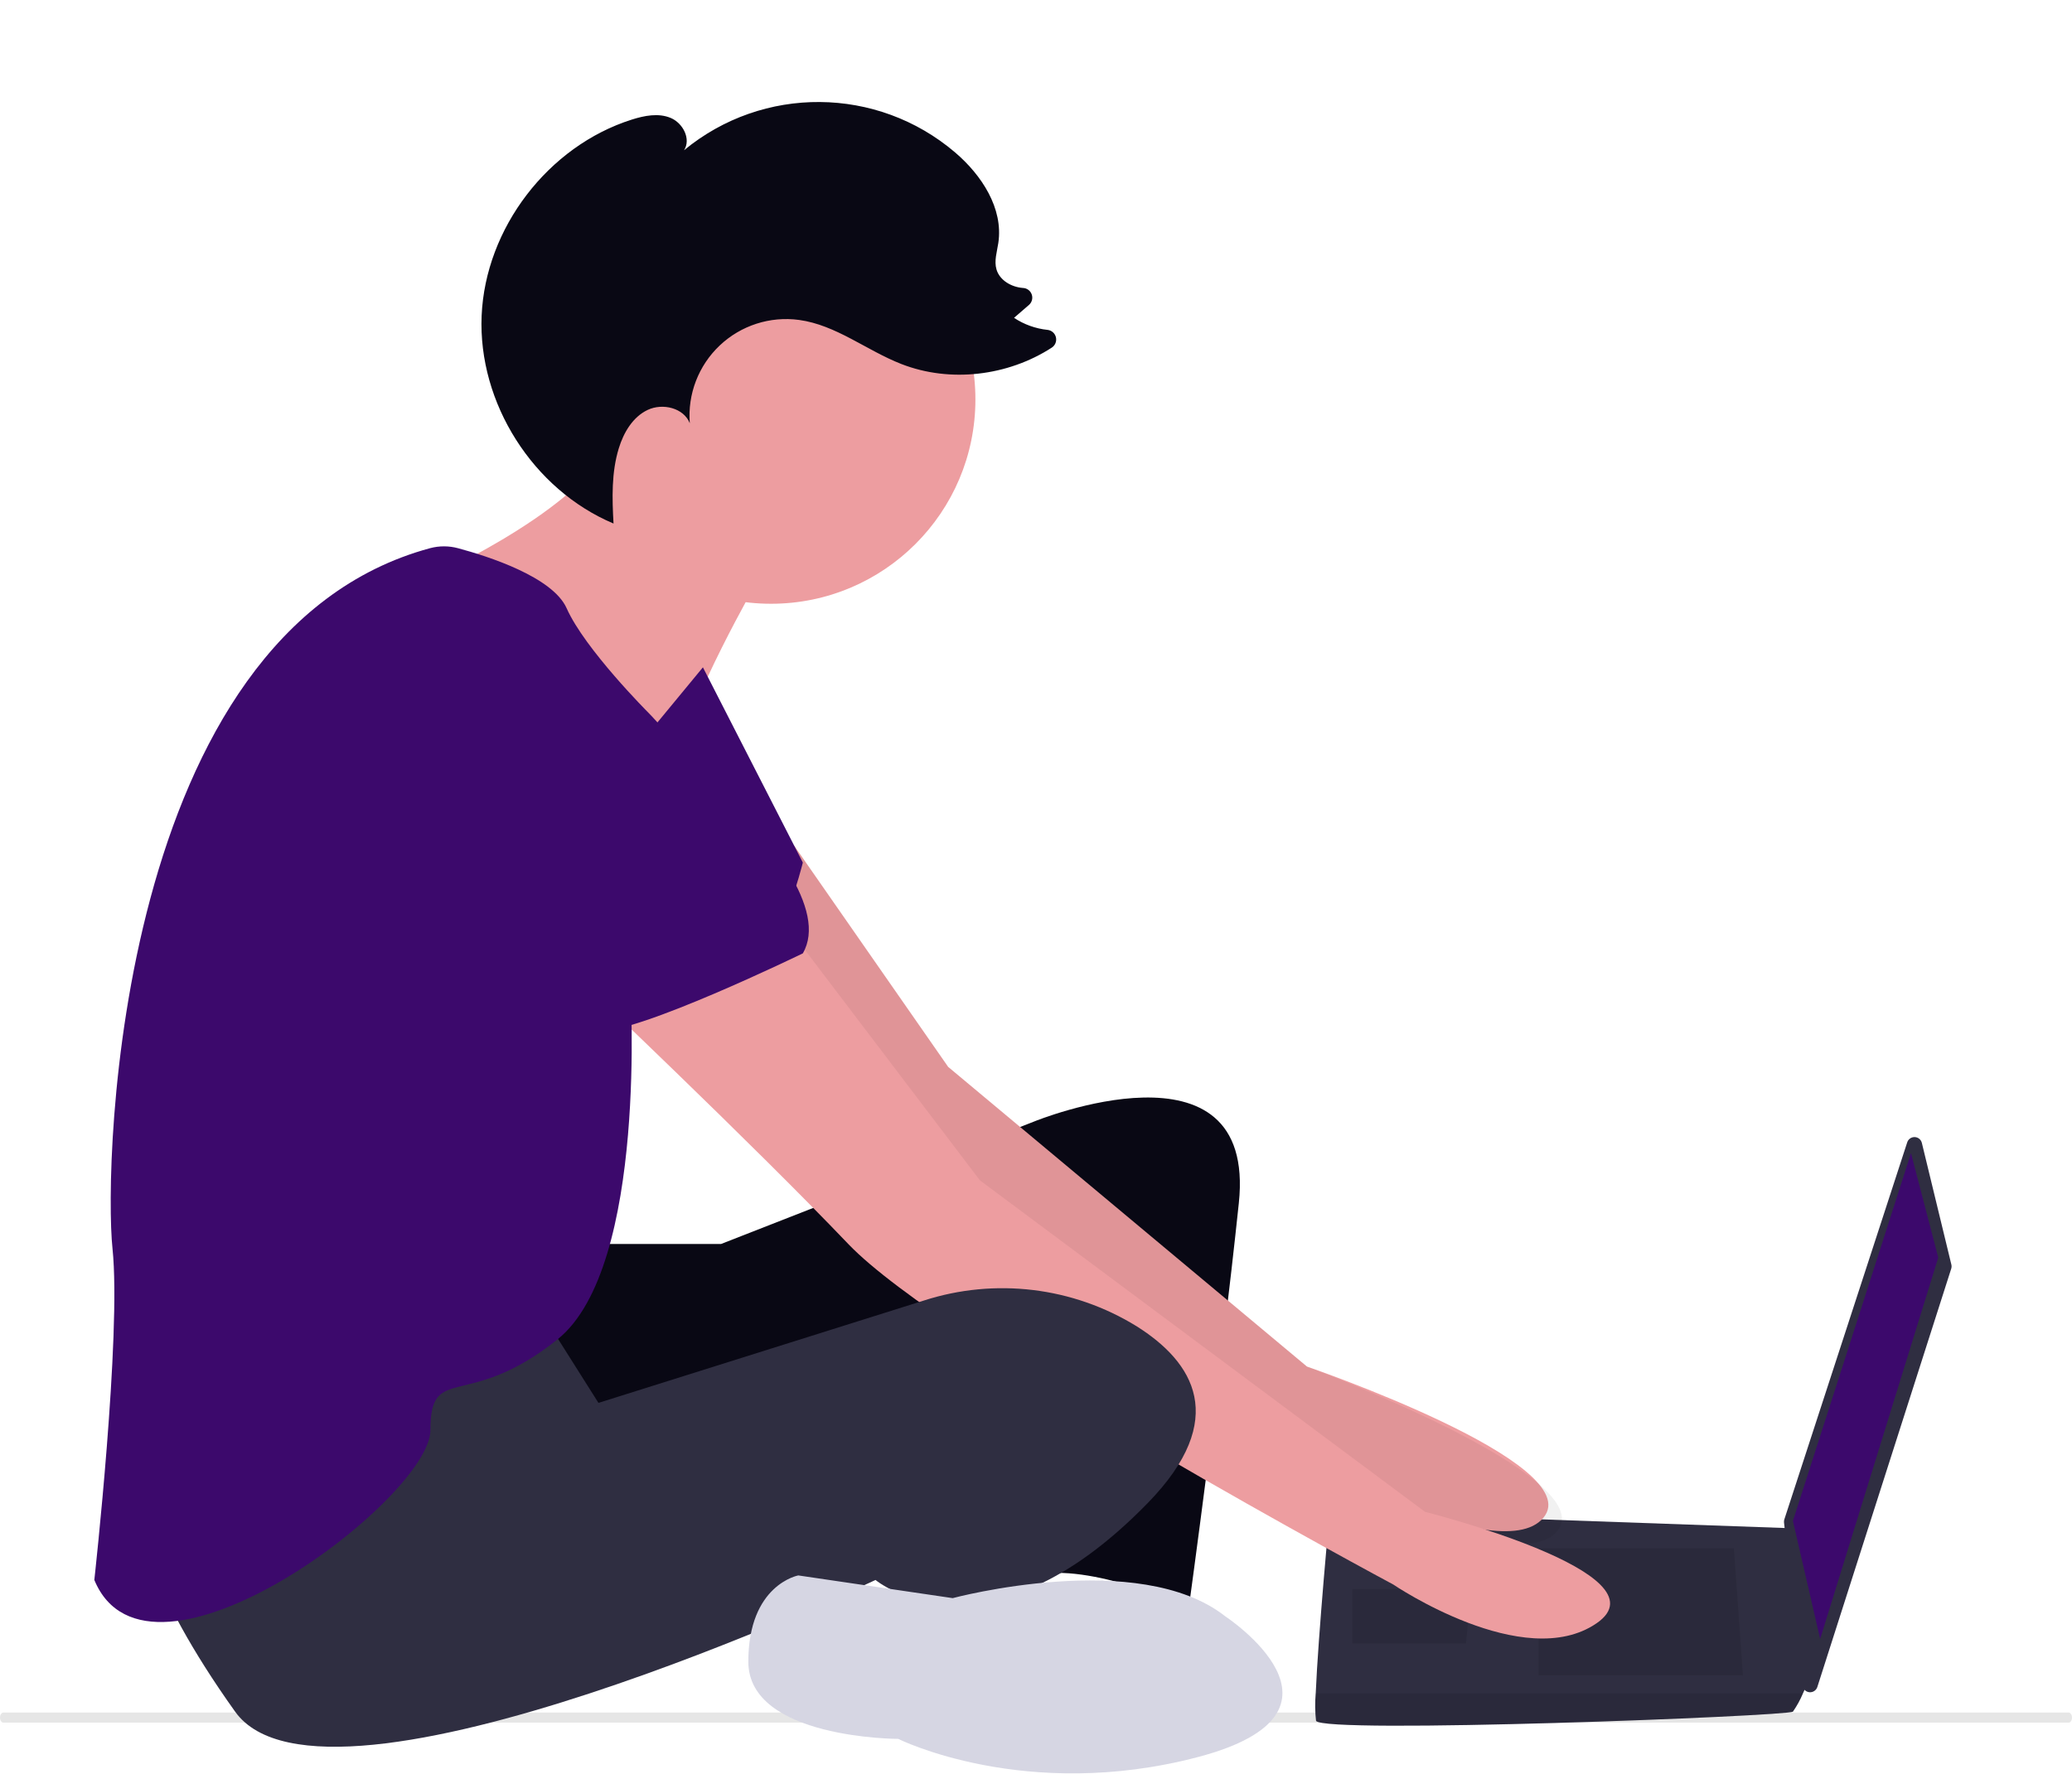
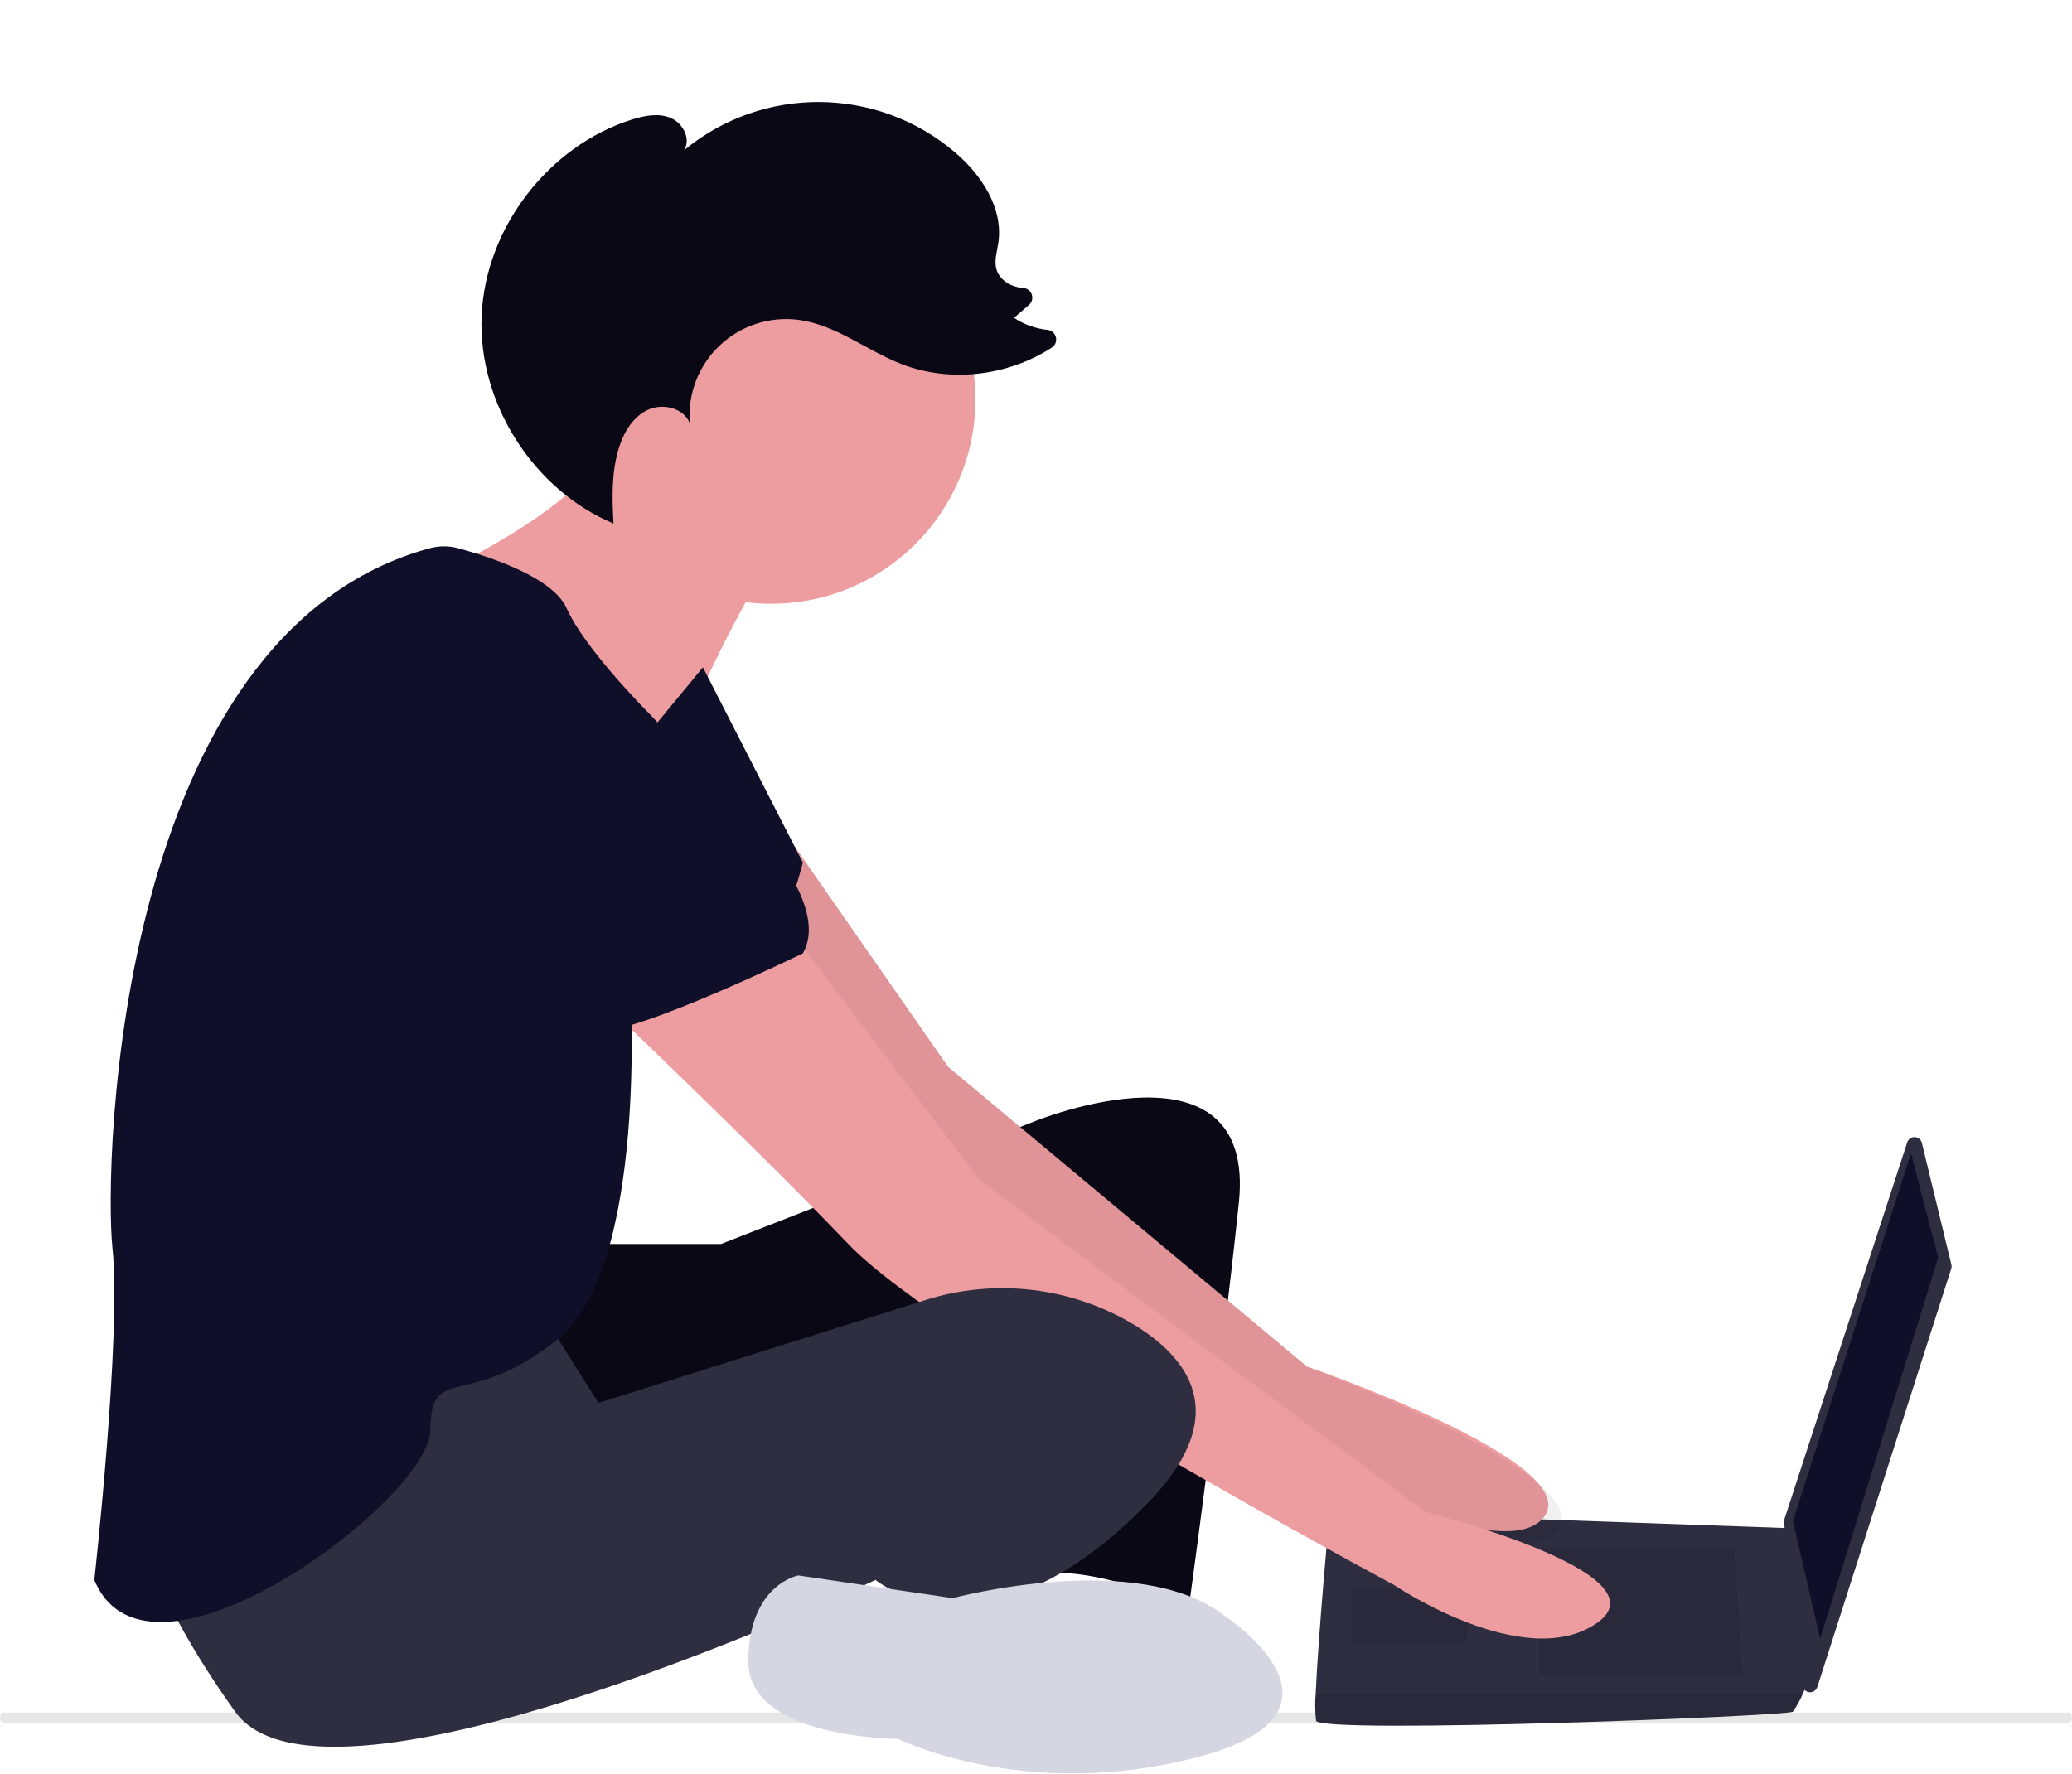
<svg xmlns="http://www.w3.org/2000/svg" width="800.932" height="685.684" viewBox="0 0 800.932 685.684" role="img" artist="Katerina Limpitsouni" source="https://undraw.co/">
  <g transform="translate(-673.43 -291.537)">
    <path d="M255.615,690.678c0,1.077.589,1.953,1.32,1.956h798.284c.733,0,1.328-.876,1.328-1.956s-.595-1.956-1.328-1.956H256.943c-.731,0-1.326.867-1.328,1.945Z" transform="translate(417.815 264.968)" fill="#e6e6e6" />
    <g transform="translate(709.893 291.537)">
      <path d="M862.8,562.914l11.409,47.062a2.942,2.942,0,0,1-.057,1.588L822.4,773.293a2.94,2.94,0,0,1-5.72-.564l-7.159-63a2.943,2.943,0,0,1,.126-1.243l47.5-145.787a2.94,2.94,0,0,1,5.652.219Z" transform="translate(-156.371 -121.02)" fill="#2f2e41" />
-       <path d="M770.185,412.038l10.536,40.378L735.074,599.885l-10.533-45.644Z" transform="translate(-67.954 33.826)" fill="#3c096c" />
+       <path d="M770.185,412.038l10.536,40.378L735.074,599.885l-10.533-45.644Z" transform="translate(-67.954 33.826)" fill="#100f29" />
      <path d="M755.294,685.036c1.756,5.267,182.581-1.755,184.336-3.511a38.1,38.1,0,0,0,3.862-7.022c1.65-3.511,3.16-7.022,3.16-7.022l-7.022-56.846L760.561,604.28s-4.477,48.173-5.39,70.223a52.674,52.674,0,0,0,.123,10.534Z" transform="translate(-283.042 -19.719)" fill="#2f2e41" />
      <path d="M770.445,458.005l3.509,49.156h-79V458.005Z" transform="translate(-136.679 140.595)" opacity="0.1" />
      <path d="M718.935,462.825l.472-.093-2.226,21.159h-43.89V462.825Z" transform="translate(-186.994 151.575)" opacity="0.1" />
      <path d="M755.294,635.947c1.756,5.267,182.581-1.755,184.336-3.511a38.1,38.1,0,0,0,3.862-7.022H755.171a52.674,52.674,0,0,0,.123,10.534Z" transform="translate(-283.042 29.37)" opacity="0.1" />
      <path d="M701.736,612.7h49.156l121.135-47.4s86.024-35.112,79,31.6-19.311,156.247-19.311,156.247-38.623-17.556-59.69-12.289S865,633.763,865,633.763s-172.047,82.512-187.847,71.979-19.311-84.268-19.311-84.268Z" transform="translate(-508.622 -131.716)" fill="#090814" />
      <path d="M725.184,526.777l59.489,85.472L923.364,728.117s108.959,37.389,91.4,58.456-105.448-28.611-105.448-28.611S749.562,642.094,744.3,633.316s-63.2-91.29-63.2-91.29Z" transform="translate(-454.624 -199.736)" fill="#ed9da0" />
      <path d="M725.184,526.777l59.489,85.472L923.364,728.117s114.293,42.639,96.738,63.706-110.782-33.861-110.782-33.861S749.562,642.094,744.3,633.316s-63.2-91.29-63.2-91.29Z" transform="translate(-454.624 -199.736)" opacity="0.058" />
      <path d="M774.141,543.536s-26.334,45.645-31.6,70.223-79-49.156-79-49.156l-9.656-25.456s69.345-32.478,64.079-58.812S774.141,543.536,774.141,543.536Z" transform="translate(-517.826 -318.87)" fill="#ed9da0" />
      <circle cx="79.001" cy="79.001" r="79.001" transform="translate(182.579 75.442)" fill="#ed9da0" />
      <path d="M753.21,537.178l71.979,94.8L997.235,760.137s94.4,23.767,66.311,43.078-78.6-14.989-78.6-14.989-173.8-93.046-210.67-131.669S668.942,552.979,668.942,552.979Z" transform="translate(-482.85 -175.577)" fill="#ed9da0" />
      <path d="M774.467,589.243,795.534,622.6l125.73-39.555a98.857,98.857,0,0,1,82.307,9.93c21.945,13.825,35.99,35.77,4.389,68.248-63.2,64.956-105.335,29.845-105.335,29.845S690.2,791.135,655.087,741.979s-36.867-73.734-36.867-73.734S753.4,583.977,774.467,589.243Z" transform="translate(-600.664 -80.173)" fill="#2f2e41" />
      <path d="M873.356,627.477s56.178,36.867-10.534,54.423-115.868-7.022-115.868-7.022-57.934,0-57.934-29.845,19.311-33.356,19.311-33.356l59.69,8.778S840,601.143,873.356,627.477Z" transform="translate(-436.215 -2.538)" fill="#d6d6e3" />
      <g transform="translate(0 211.245)">
-         <path d="M724.234,506.005l38.623,75.49s-8.778,36.867-22.822,40.378S666.3,576.229,666.3,576.229Z" transform="translate(-488.986 -459.229)" fill="#3c096c" />
-         <path d="M742.722,492.632a20.836,20.836,0,0,1,10.845.028c11.269,3.025,36.533,11.034,41.949,23.222,7.022,15.8,31.6,40.378,31.6,40.378s33.356,33.356,26.334,56.179S820.095,661.6,820.095,661.6s7.022,108.846-28.089,136.935-49.157,8.778-49.157,35.112S634,942.488,612.936,891.576c0,0,10.534-94.8,7.022-128.157C616.5,730.544,621.564,525.432,742.722,492.632Z" transform="translate(-612.936 -491.927)" fill="#3c096c" />
-         <path d="M726.231,508.7s107.091,79,87.779,112.357c0,0-64.956,31.6-79,29.845s-68.468-63.2-82.512-68.468S631.43,482.367,726.231,508.7Z" transform="translate(-540.14 -463.68)" fill="#3c096c" />
+         <path d="M724.234,506.005l38.623,75.49s-8.778,36.867-22.822,40.378S666.3,576.229,666.3,576.229Z" transform="translate(-488.986 -459.229)" fill="#100f29" />
+         <path d="M742.722,492.632a20.836,20.836,0,0,1,10.845.028c11.269,3.025,36.533,11.034,41.949,23.222,7.022,15.8,31.6,40.378,31.6,40.378s33.356,33.356,26.334,56.179S820.095,661.6,820.095,661.6s7.022,108.846-28.089,136.935-49.157,8.778-49.157,35.112S634,942.488,612.936,891.576c0,0,10.534-94.8,7.022-128.157C616.5,730.544,621.564,525.432,742.722,492.632Z" transform="translate(-612.936 -491.927)" fill="#100f29" />
+         <path d="M726.231,508.7s107.091,79,87.779,112.357c0,0-64.956,31.6-79,29.845s-68.468-63.2-82.512-68.468S631.43,482.367,726.231,508.7Z" transform="translate(-540.14 -463.68)" fill="#100f29" />
      </g>
      <path d="M31.08,37.594c4.012-3.2,8.7-6.144,13.829-5.979s10.329,4.8,9.267,9.817A81.5,81.5,0,0,1,152.26,4.654c12.747,4.5,25.247,13.494,28.175,26.69.752,3.387.913,7.1,3.028,9.852,2.667,3.468,7.769,4.253,11.97,3.033l.126-.037a3.747,3.747,0,0,1,4.528,5.29l-3.607,6.727a28.9,28.9,0,0,0,13.77-.293,3.744,3.744,0,0,1,3.976,5.827C202.334,78.07,182.465,88.614,162.189,88.49c-14.411-.088-28.97-5.055-42.994-1.741a37.346,37.346,0,0,0-25.119,52.427c-4.309-4.713-12.637-3.6-17.045,1.023s-5.548,11.517-5.1,17.887c.679,9.743,4.5,18.923,8.52,27.858-33.738-1.062-65.65-24.729-76.391-56.74C-6.73,97.061,4.574,58.738,31.08,37.594Z" transform="translate(192.224 0) rotate(21)" fill="#090814" />
    </g>
  </g>
</svg>
